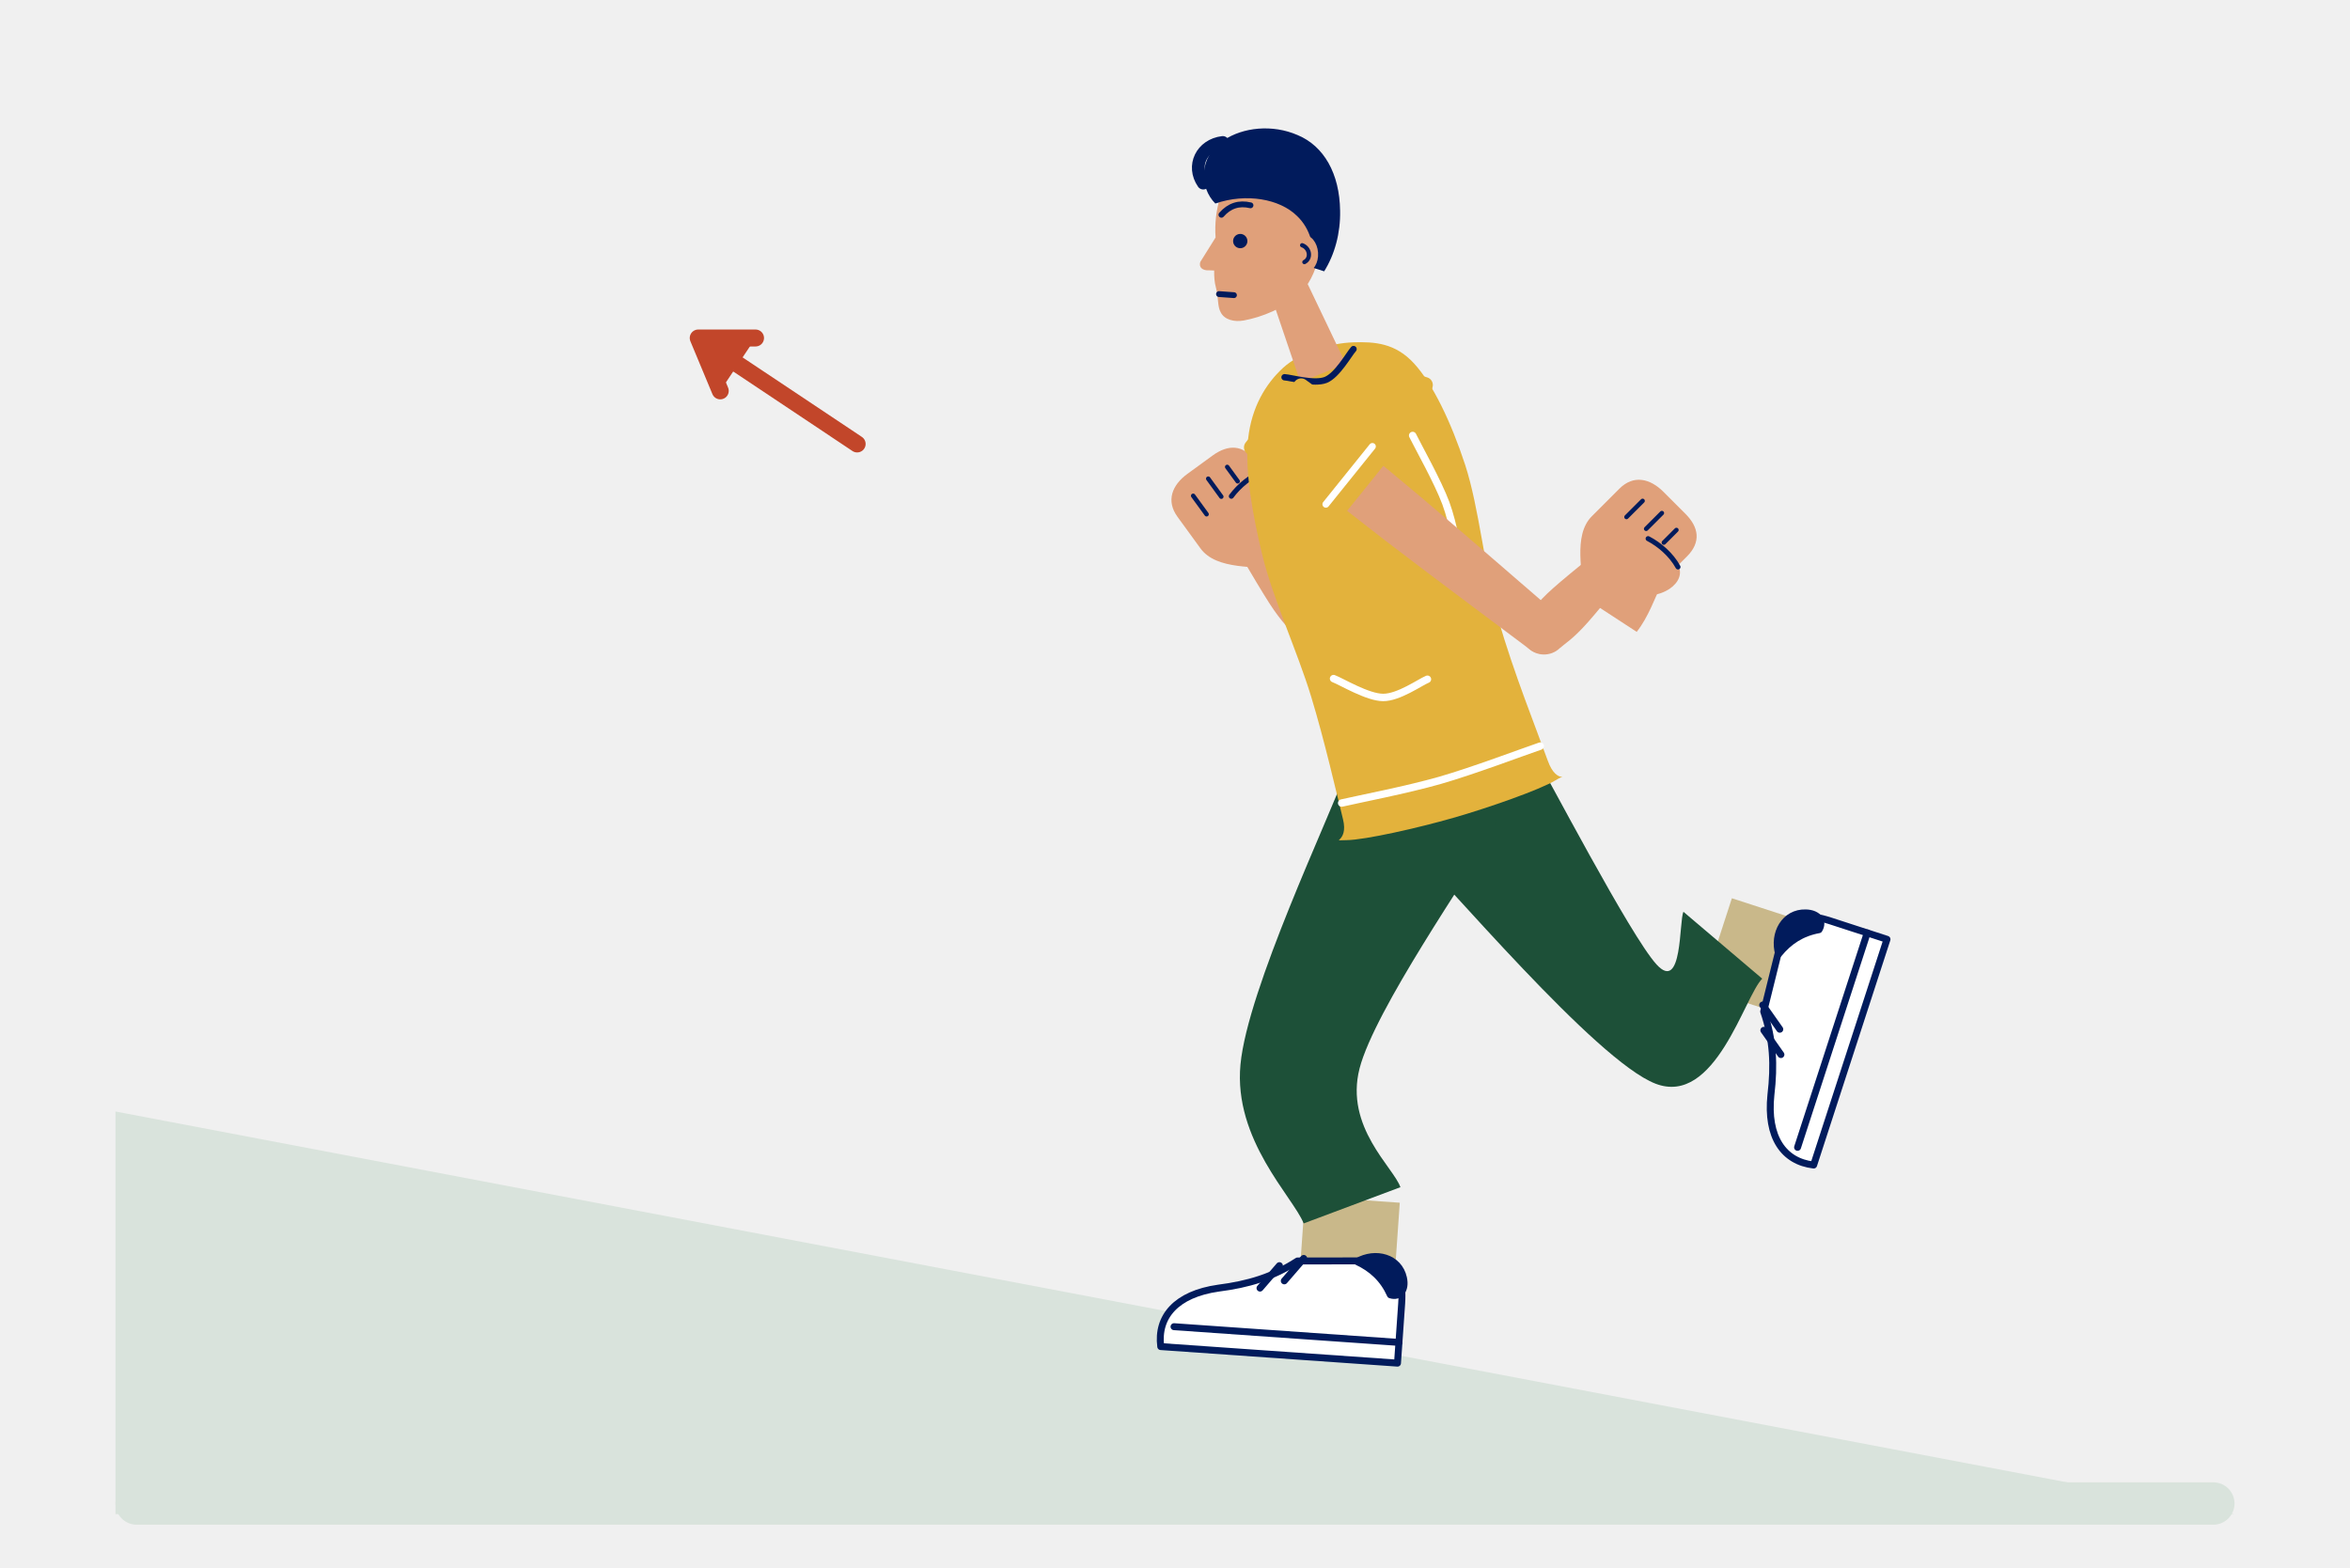
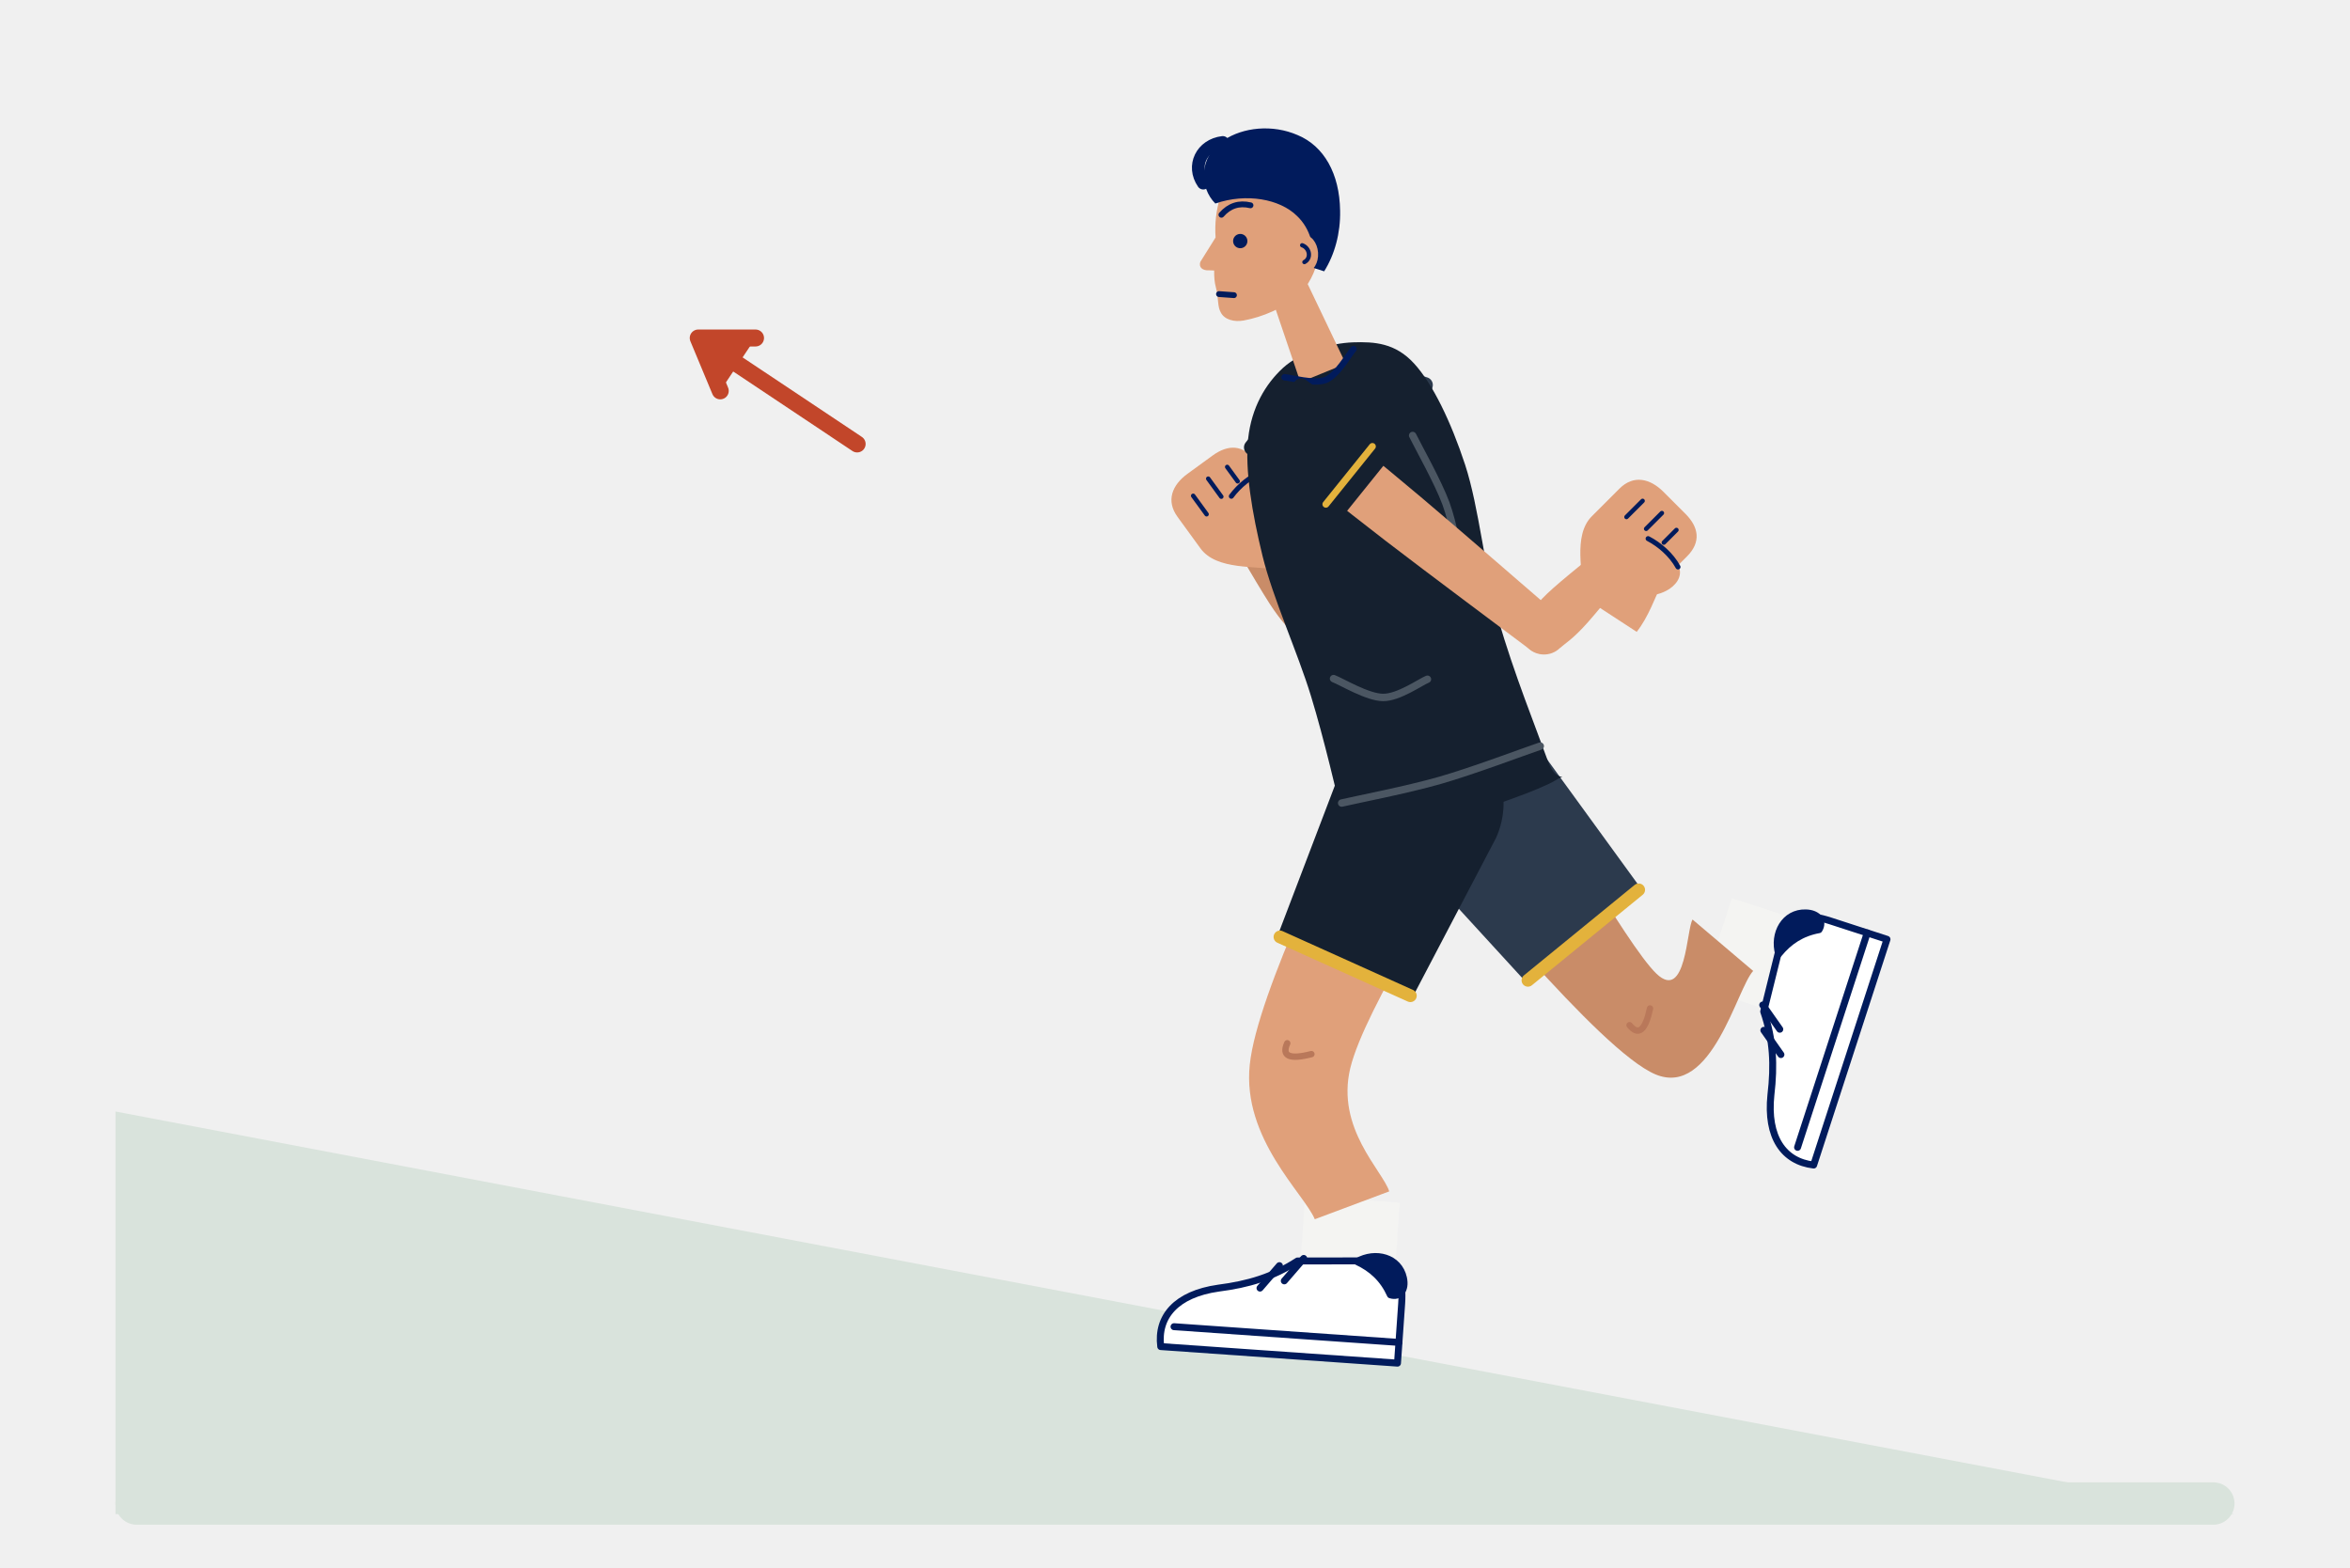
<svg xmlns="http://www.w3.org/2000/svg" viewBox="18.2 6.2 443.6 295.8" role="img" aria-label="Run up hard">
  <rect x="40" y="286" width="400" height="8" rx="4" fill="#d9e3dc" />
  <path d="M40 216 L440 292 L40 292 Z" fill="#d9e3dc" />
  <g transform="translate(0 -22.5)">
-     <path d="M269.48 143.47 C268.77 142.41 268.11 140.65 265.24 137.13 C262.37 133.61 254.43 124.82 252.26 122.35 L247.74 125.65 C249.41 128.46 255.34 138.73 257.8 142.55 C260.26 146.36 261.74 147.53 262.52 148.53 A4.3 4.3 0 0 0 269.48 143.47 Z" fill="#e0a07a" />
-     <path d="M273.85 100.5 C272.91 103.8 270.17 112.95 268.19 120.33 C266.21 127.71 263.01 140.71 261.98 144.79 A4.2 4.2 0 0 0 270.02 147.21 C271.41 143.24 275.92 130.64 278.34 123.39 C280.77 116.14 283.54 107 284.58 103.72 Z" fill="#e0a07a" />
-     <path d="M272.99 97.1 L266.27 115.97 L282.36 120.81 L287.17 101.37 Z" fill="#e3b23c" stroke="#e3b23c" stroke-width="3" stroke-linecap="round" stroke-linejoin="round" />
-     <path d="M268.3 114.07 C270.54 114.74 279.47 117.44 281.71 118.11" fill="none" stroke="#FFFFFF" stroke-width="1.3" stroke-linecap="round" stroke-linejoin="round" />
+     <path d="M269.48 143.47 C268.77 142.41 268.11 140.65 265.24 137.13 C262.37 133.61 254.43 124.82 252.26 122.35 L247.74 125.65 C249.41 128.46 255.34 138.73 257.8 142.55 C260.26 146.36 261.74 147.53 262.52 148.53 A4.3 4.3 0 0 0 269.48 143.47 Z" fill="#c98c68" />
+     <path d="M273.85 100.5 C272.91 103.8 270.17 112.95 268.19 120.33 C266.21 127.71 263.01 140.71 261.98 144.79 A4.2 4.2 0 0 0 270.02 147.21 C271.41 143.24 275.92 130.64 278.34 123.39 C280.77 116.14 283.54 107 284.58 103.72 Z" fill="#c98c68" />
+     <path d="M272.99 97.1 L266.27 115.97 L282.36 120.81 L287.17 101.37 Z" fill="#2c3a4d" stroke="#2c3a4d" stroke-width="3" stroke-linecap="round" stroke-linejoin="round" />
+     <path d="M268.3 114.07 C270.54 114.74 279.47 117.44 281.71 118.11" fill="none" stroke="#e3b23c" stroke-width="1.3" stroke-linecap="round" stroke-linejoin="round" />
    <path transform="translate(250 124) rotate(-36.03) scale(1.05 1.05)" d="M0.4 14.8 C-2.2 11.8 -8.6 8.4 -8.6 3.4 V-3.6 C-8.6 -7.2 -6 -8.8 -2.6 -8.8 H3 C6.4 -8.8 8.6 -7.2 8.6 -3.6 V2.4 C9.8 5.8 11.4 9 11.8 12.4 Z" fill="#e0a07a" />
    <g transform="translate(250 124) rotate(-36.03) scale(1.05 1.05)">
      <path d="M4.4 -8.2 C1.6 -8.2 -1.4 -8 -4 -7.5 C-6.6 -7 -7.9 -5.8 -7.9 -3.4 V0.2 Q-7.9 2 -6 2 Q-4.2 2 -4.1 0.6 Q-4 2.8 -2.1 2.8 Q-0.2 2.8 -0.1 0.9 Q0 3.1 1.9 3.1 Q3.8 3.1 3.9 1 L4.4 -1 Z" fill="#e0a07a" />
      <path d="M3.9 -8.2 H4.6 C6.6 -8.2 7.9 -7 7.9 -4.6 V0.9 Q7.9 2.9 5.9 2.9 Q3.95 2.9 3.9 1 Z" fill="#e0a07a" />
      <path d="M4.4 8.4 C7.2 8 9.8 6 10.5 2.8 C10.9 0.8 10.2 -0.9 8.6 -1.3 C6.4 -1.8 3.6 -1.6 1.6 -1.1 C0.2 -0.7 -0.3 0.9 0.6 1.9 C1.4 2.8 3.4 3 5.4 3.1 C6.2 4.4 5.8 6.4 4.4 8.4 Z" fill="#e0a07a" />
      <path d="M1.4 -0.9 C3.6 -1.6 6.4 -1.8 8.8 -1.1" fill="none" stroke="#011B5C" stroke-width="0.9" stroke-linecap="round" />
      <path d="M3.9 -5.6 V-2.4 M-0.1 -5.9 V-1.9 M-4.1 -5 V-0.9" fill="none" stroke="#011B5C" stroke-width="0.8" stroke-linecap="round" />
    </g>
-     <path d="M352.37 219.45 L356.31 201.89 L345.12 198.25 L339.58 215.3 Z" fill="#c9b88a" />
-     <path d="M283.06 187.27 C291 194.93 319.4 228.89 330.7 233.25 C342 237.61 347.49 216.73 350.85 213.43 L335.98 200.81 C335.13 202.47 335.85 216.17 330.9 210.75 C325.95 205.33 310.39 175.37 306.29 168.29 A15 15 0 0 0 283.06 187.27 Z" fill="#1d5038" />
+     <path d="M352.37 219.45 L356.31 201.89 L345.12 198.25 L339.58 215.3 Z" fill="#f4f4f2" />
+     <path d="M285.38 185.37 C292.93 193.06 320.09 227.07 330.71 231.5 C341.34 235.93 346.07 215.23 349.14 211.97 L337.7 202.27 C336.56 203.98 336.51 217.85 330.89 212.5 C325.26 207.15 308.45 177.24 303.96 170.19 A12 12 0 0 0 285.38 185.37 Z" fill="#c98c68" />
+     <path d="M325.8 222.21 q2.53 3.1 3.87 -3.16" fill="none" stroke="#b9785a" stroke-width="1.2" stroke-linecap="round" stroke-linejoin="round" />
+     <path d="M282.28 187.9 C286.27 192.26 302.24 209.7 306.23 214.05 L327.91 196.34 C324.44 191.56 310.54 172.44 307.06 167.66 A16 16 0 0 0 282.28 187.9 Z" fill="#2c3a4d" />
+     <path d="M306.62 213.74 L327.53 196.66" fill="none" stroke="#e3b23c" stroke-width="2.4" stroke-linecap="round" stroke-linejoin="round" />
    <g transform="translate(374.4 206) rotate(-72) scale(1.12 1.12)" stroke="#011B5C" stroke-width="1.17" stroke-linejoin="round" stroke-linecap="round">
      <path d="M-40 0 C-41 -5 -38 -9 -31 -10.5 C-26 -11.5 -22 -13 -18 -16 L-4 -17 C-1 -17 0 -14 0 -10 L0 0 Z" fill="#FFFFFF" />
      <path d="M-8 -16.6 C-5 -18.6 -1 -17.8 0 -14.4 C0.6 -12.4 -0.4 -11 -2 -11.4 C-3.4 -14 -5.4 -15.6 -8 -16.6 Z" fill="#011B5C" />
      <path d="M-38 -3.5 H0" fill="none" />
      <path d="M-24 -11 l3 -4 M-20 -12.5 l3 -4" fill="none" />
    </g>
-     <path d="M263.62 267.87 L281.61 267.45 L282.43 255.72 L264.56 254.47 Z" fill="#c9b88a" />
-     <path d="M272.35 174.1 C269.01 183.35 253.7 215.38 252.36 229.63 C251.01 243.89 262.3 254.63 264.29 259.63 L282.55 252.79 C281.26 249.05 271.99 241.43 274.84 230.37 C277.7 219.31 295.55 193.75 299.7 186.43 A15 15 0 0 0 272.35 174.1 Z" fill="#1d5038" />
+     <path d="M263.62 267.87 L281.61 267.45 L282.43 255.72 L264.56 254.47 Z" fill="#f4f4f2" />
+     <path d="M275.08 175.33 C271.58 184.39 255.55 215.77 254.11 229.69 C252.66 243.61 264.35 253.98 266.39 258.84 L280.44 253.58 C279.22 249.7 270.34 241.71 273.09 230.31 C275.85 218.91 292.98 192.71 296.96 185.19 A12 12 0 0 0 275.08 175.33 Z" fill="#e0a07a" />
+     <path d="M261.19 225.62 q-1.64 3.65 4.56 2.05" fill="none" stroke="#b9785a" stroke-width="1.2" stroke-linecap="round" stroke-linejoin="round" />
+     <path d="M271.43 173.69 C269.42 178.96 261.37 200.07 259.36 205.35 L284.88 216.85 C287.5 211.85 297.99 191.84 300.61 186.84 A16 16 0 0 0 271.43 173.69 Z" fill="#15202f" />
+     <path d="M259.81 205.55 L284.43 216.65" fill="none" stroke="#e3b23c" stroke-width="2.4" stroke-linecap="round" stroke-linejoin="round" />
    <g transform="translate(282 286) rotate(4) scale(1.12 1.12)" stroke="#011B5C" stroke-width="1.17" stroke-linejoin="round" stroke-linecap="round">
      <path d="M-40 0 C-41 -5 -38 -9 -31 -10.5 C-26 -11.5 -22 -13 -18 -16 L-4 -17 C-1 -17 0 -14 0 -10 L0 0 Z" fill="#FFFFFF" />
      <path d="M-8 -16.6 C-5 -18.6 -1 -17.8 0 -14.4 C0.6 -12.4 -0.4 -11 -2 -11.4 C-3.4 -14 -5.4 -15.6 -8 -16.6 Z" fill="#011B5C" />
      <path d="M-38 -3.5 H0" fill="none" />
      <path d="M-24 -11 l3 -4 M-20 -12.5 l3 -4" fill="none" />
    </g>
-     <path d="M272.43 187.28 C268.96 187.32 272.84 187.86 271.71 183.33 C270.58 178.79 268.21 168.38 265.67 160.09 C263.14 151.8 258.49 141.69 256.51 133.59 C254.54 125.49 253.17 117.38 253.81 111.47 C254.46 105.57 257.1 101.17 260.39 98.14 C263.69 95.12 269.45 93.47 273.58 93.32 C277.7 93.18 281.59 93.45 285.12 97.3 C288.65 101.14 292.09 108.3 294.75 116.38 C297.41 124.46 298.5 136.46 301.1 145.77 C303.7 155.08 308.56 167.21 310.35 172.24 C312.14 177.28 314.81 174.17 311.84 175.98 C308.87 177.78 299.12 181.19 292.55 183.07 C285.98 184.96 275.9 187.24 272.43 187.28 Z" fill="#e3b23c" />
-     <path d="M271.46 180.28 C274.55 179.56 283.75 177.79 290 176 C296.25 174.21 305.79 170.6 308.95 169.53" fill="none" stroke="#FFFFFF" stroke-width="1.4" stroke-linecap="round" stroke-linejoin="round" />
-     <path d="M284.86 110.9 C285.9 113.02 289.6 119.59 291.12 123.66 C292.63 127.74 293.47 133.39 293.94 135.34" fill="none" stroke="#FFFFFF" stroke-width="1.4" stroke-linecap="round" stroke-linejoin="round" />
-     <path d="M269.93 156.79 C271.48 157.38 276.32 160.33 279.27 160.35 C282.22 160.37 286.25 157.48 287.65 156.91" fill="none" stroke="#FFFFFF" stroke-width="1.4" stroke-linecap="round" stroke-linejoin="round" />
+     <path d="M272.43 187.28 C268.96 187.32 272.84 187.86 271.71 183.33 C270.58 178.79 268.21 168.38 265.67 160.09 C263.14 151.8 258.49 141.69 256.51 133.59 C254.54 125.49 253.17 117.38 253.81 111.47 C254.46 105.57 257.1 101.17 260.39 98.14 C263.69 95.12 269.45 93.47 273.58 93.32 C277.7 93.18 281.59 93.45 285.12 97.3 C288.65 101.14 292.09 108.3 294.75 116.38 C297.41 124.46 298.5 136.46 301.1 145.77 C303.7 155.08 308.56 167.21 310.35 172.24 C312.14 177.28 314.81 174.17 311.84 175.98 C308.87 177.78 299.12 181.19 292.55 183.07 C285.98 184.96 275.9 187.24 272.43 187.28 Z" fill="#15202f" />
+     <path d="M271.46 180.28 C274.55 179.56 283.75 177.79 290 176 C296.25 174.21 305.79 170.6 308.95 169.53" fill="none" stroke="#4b5662" stroke-width="1.4" stroke-linecap="round" stroke-linejoin="round" />
+     <path d="M284.86 110.9 C285.9 113.02 289.6 119.59 291.12 123.66 C292.63 127.74 293.47 133.39 293.94 135.34" fill="none" stroke="#4b5662" stroke-width="1.4" stroke-linecap="round" stroke-linejoin="round" />
+     <path d="M269.93 156.79 C271.48 157.38 276.32 160.33 279.27 160.35 C282.22 160.37 286.25 157.48 287.65 156.91" fill="none" stroke="#4b5662" stroke-width="1.4" stroke-linecap="round" stroke-linejoin="round" />
    <path d="M263.67 100.85 L272.23 97.35 L265.01 82.24 L258.53 85.7 Z" fill="#e0a07a" />
    <path d="M260.68 99.91 C261.98 99.99 266.31 101.28 268.48 100.4 C270.65 99.51 272.83 95.56 273.7 94.59" fill="none" stroke="#011B5C" stroke-width="1.2" stroke-linecap="round" stroke-linejoin="round" />
    <g transform="translate(259 75.14) rotate(-4)">
      <path d="M-9.6 -10.4 C-10.8 -7.6 -11.2 -4.8 -11.2 -2.4 L-14.4 2 C-14.8 3 -14.1 3.7 -12.8 3.7 L-11.9 3.8 C-12 5 -12 6 -11.8 7 C-11.4 9 -11.8 10.6 -11.2 11.8 C-10.6 13.2 -8.8 13.8 -7 13.6 C-3.4 13.2 0.6 11.8 3.6 9.6 C5.6 8 7.2 5.4 8 2.4 L8.6 -6 L2 -14 Z" fill="#e0a07a" />
      <path d="M-10.8 -8.8 C-13.6 -12 -13.4 -17.8 -8.4 -20.6 C-4.6 -22.8 1 -23 5.6 -20.6 C10.4 -18.2 13 -12.8 12.6 -5.8 C12.4 -1.6 11 2.4 8.8 5.4 L6.8 4.6 C7.4 0.8 6.8 -2.8 4.4 -5.4 C1.4 -8.8 -4.8 -10.4 -10.8 -8.8 Z" fill="#011B5C" />
      <path d="M-12.8 -12.8 C-14.8 -16.2 -12.6 -20 -8.6 -20.2" fill="none" stroke="#011B5C" stroke-width="2.4" stroke-linecap="round" stroke-linejoin="round" />
      <ellipse cx="5.4" cy="1.8" rx="2.5" ry="3.5" fill="#e0a07a" />
      <path d="M5 0.2 C6.4 0.8 6.6 2.8 5.2 3.4" fill="none" stroke="#011B5C" stroke-width="0.8" stroke-linecap="round" stroke-linejoin="round" />
      <circle cx="-6.6" cy="-1.4" r="1.35" fill="#011B5C" />
      <path d="M-9.8 -6.6 Q-7.4 -9 -4.2 -8" fill="none" stroke="#011B5C" stroke-width="1.1" stroke-linecap="round" stroke-linejoin="round" />
      <path d="M-11.3 8.3 l2.8 0.4" fill="none" stroke="#011B5C" stroke-width="1.1" stroke-linecap="round" stroke-linejoin="round" />
    </g>
    <path d="M312.64 151.04 C313.52 150.24 315.07 149.39 317.89 146.21 C320.72 143.04 327.63 134.35 329.58 131.98 L325.62 128.02 C323.25 129.97 314.56 136.88 311.39 139.71 C308.21 142.53 307.36 144.08 306.56 144.96 A4.3 4.3 0 0 0 312.64 151.04 Z" fill="#e0a07a" />
    <path d="M257.99 113.63 C261.63 116.5 271.66 124.55 279.82 130.83 C287.98 137.1 302.44 147.86 306.97 151.27 A4.2 4.2 0 0 0 312.23 144.73 C307.94 141.04 294.34 129.21 286.47 122.57 C278.6 115.93 268.59 107.85 265.01 104.91 Z" fill="#e0a07a" />
-     <path d="M254.52 113.15 L269.48 126.47 L280.01 113.39 L263.81 101.62 Z" fill="#e3b23c" stroke="#e3b23c" stroke-width="3" stroke-linecap="round" stroke-linejoin="round" />
-     <path d="M268.48 123.88 C269.95 122.06 275.8 114.79 277.26 112.97" fill="none" stroke="#FFFFFF" stroke-width="1.3" stroke-linecap="round" stroke-linejoin="round" />
+     <path d="M254.52 113.15 L269.48 126.47 L280.01 113.39 L263.81 101.62 Z" fill="#15202f" stroke="#15202f" stroke-width="3" stroke-linecap="round" stroke-linejoin="round" />
+     <path d="M268.48 123.88 C269.95 122.06 275.8 114.79 277.26 112.97" fill="none" stroke="#e3b23c" stroke-width="1.3" stroke-linecap="round" stroke-linejoin="round" />
    <path transform="translate(327.6 130) rotate(45) scale(1.05 1.05)" d="M0.4 14.8 C-2.2 11.8 -8.6 8.4 -8.6 3.4 V-3.6 C-8.6 -7.2 -6 -8.8 -2.6 -8.8 H3 C6.4 -8.8 8.6 -7.2 8.6 -3.6 V2.4 C9.8 5.8 11.4 9 11.8 12.4 Z" fill="#e0a07a" />
    <g transform="translate(327.6 130) rotate(45) scale(1.05 1.05)">
      <path d="M4.4 -8.2 C1.6 -8.2 -1.4 -8 -4 -7.5 C-6.6 -7 -7.9 -5.8 -7.9 -3.4 V0.2 Q-7.9 2 -6 2 Q-4.2 2 -4.1 0.6 Q-4 2.8 -2.1 2.8 Q-0.2 2.8 -0.1 0.9 Q0 3.1 1.9 3.1 Q3.8 3.1 3.9 1 L4.4 -1 Z" fill="#e0a07a" />
      <path d="M3.9 -8.2 H4.6 C6.6 -8.2 7.9 -7 7.9 -4.6 V0.9 Q7.9 2.9 5.9 2.9 Q3.95 2.9 3.9 1 Z" fill="#e0a07a" />
      <path d="M4.4 8.4 C7.2 8 9.8 6 10.5 2.8 C10.9 0.8 10.2 -0.9 8.6 -1.3 C6.4 -1.8 3.6 -1.6 1.6 -1.1 C0.2 -0.7 -0.3 0.9 0.6 1.9 C1.4 2.8 3.4 3 5.4 3.1 C6.2 4.4 5.8 6.4 4.4 8.4 Z" fill="#e0a07a" />
      <path d="M1.4 -0.9 C3.6 -1.6 6.4 -1.8 8.8 -1.1" fill="none" stroke="#011B5C" stroke-width="0.9" stroke-linecap="round" />
      <path d="M3.9 -5.6 V-2.4 M-0.1 -5.9 V-1.9 M-4.1 -5 V-0.9" fill="none" stroke="#011B5C" stroke-width="0.8" stroke-linecap="round" />
    </g>
  </g>
  <g fill="none" stroke="#c2462a" stroke-width="3.2" stroke-linecap="round" stroke-linejoin="round">
    <path d="M180 90 Q165 80 157.49 74.99" />
    <path d="M160.82 70 L150 70 L154.16 79.98" fill="#c2462a" />
  </g>
</svg>
